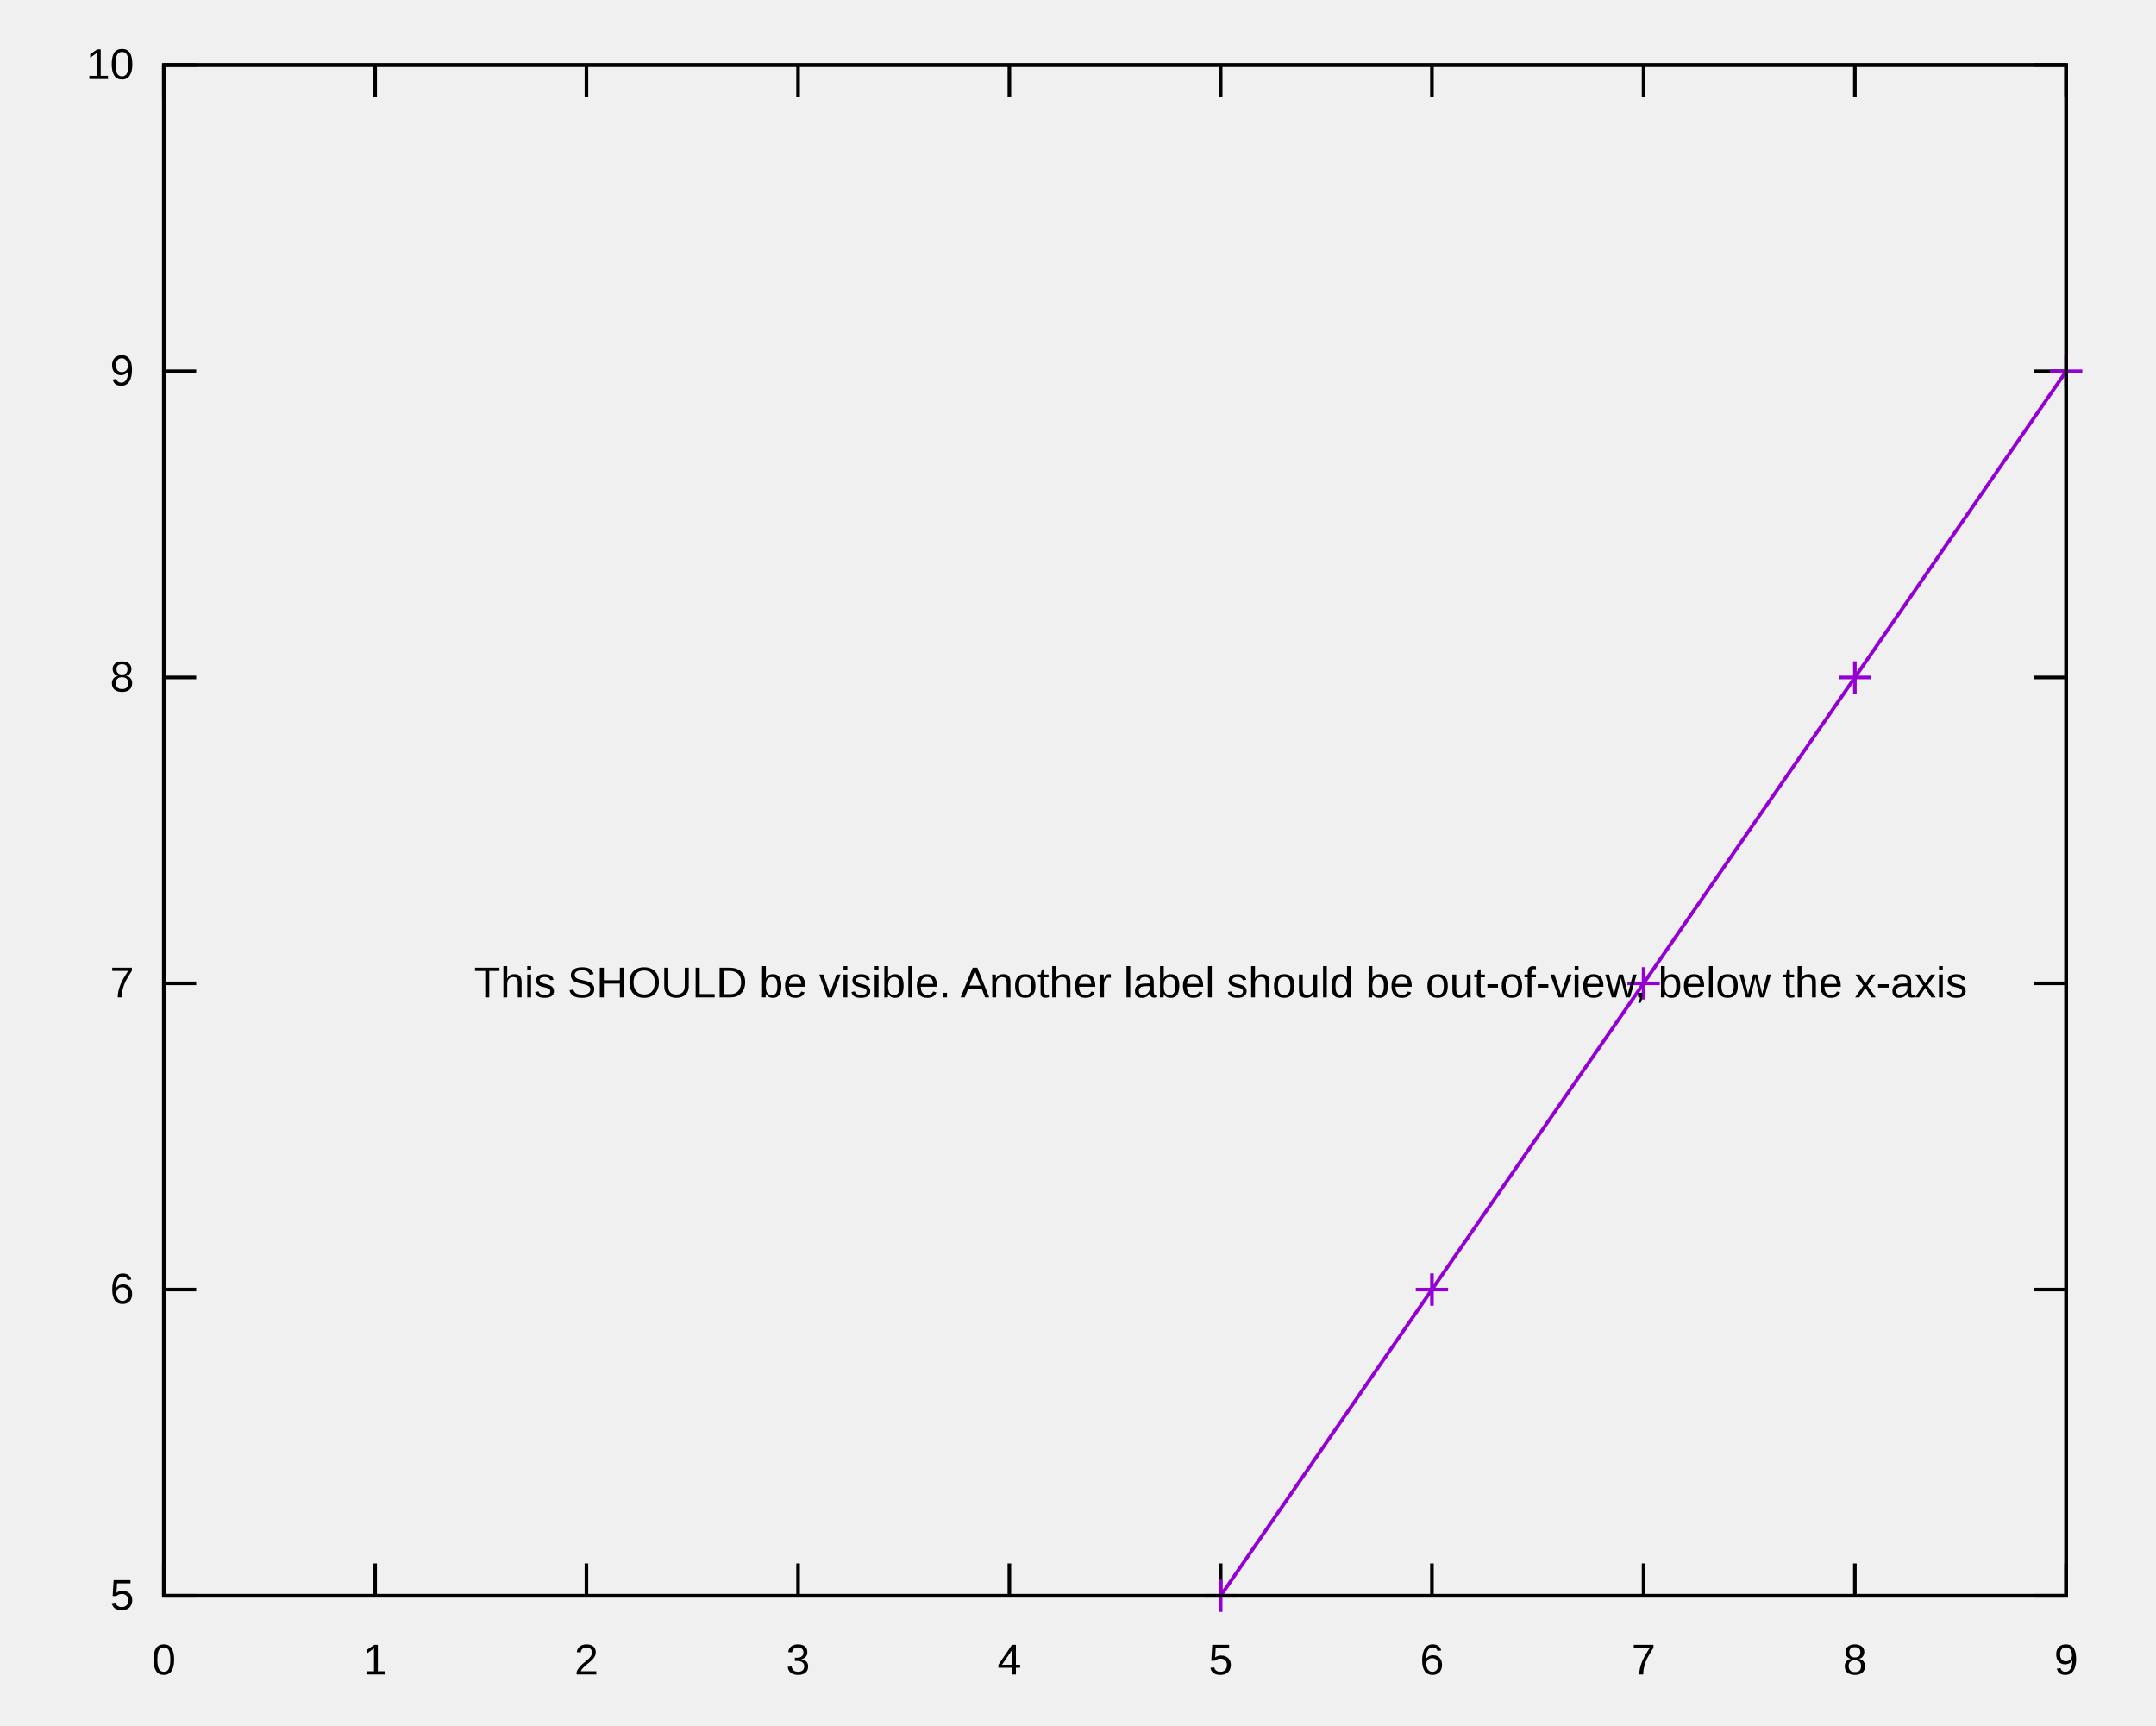
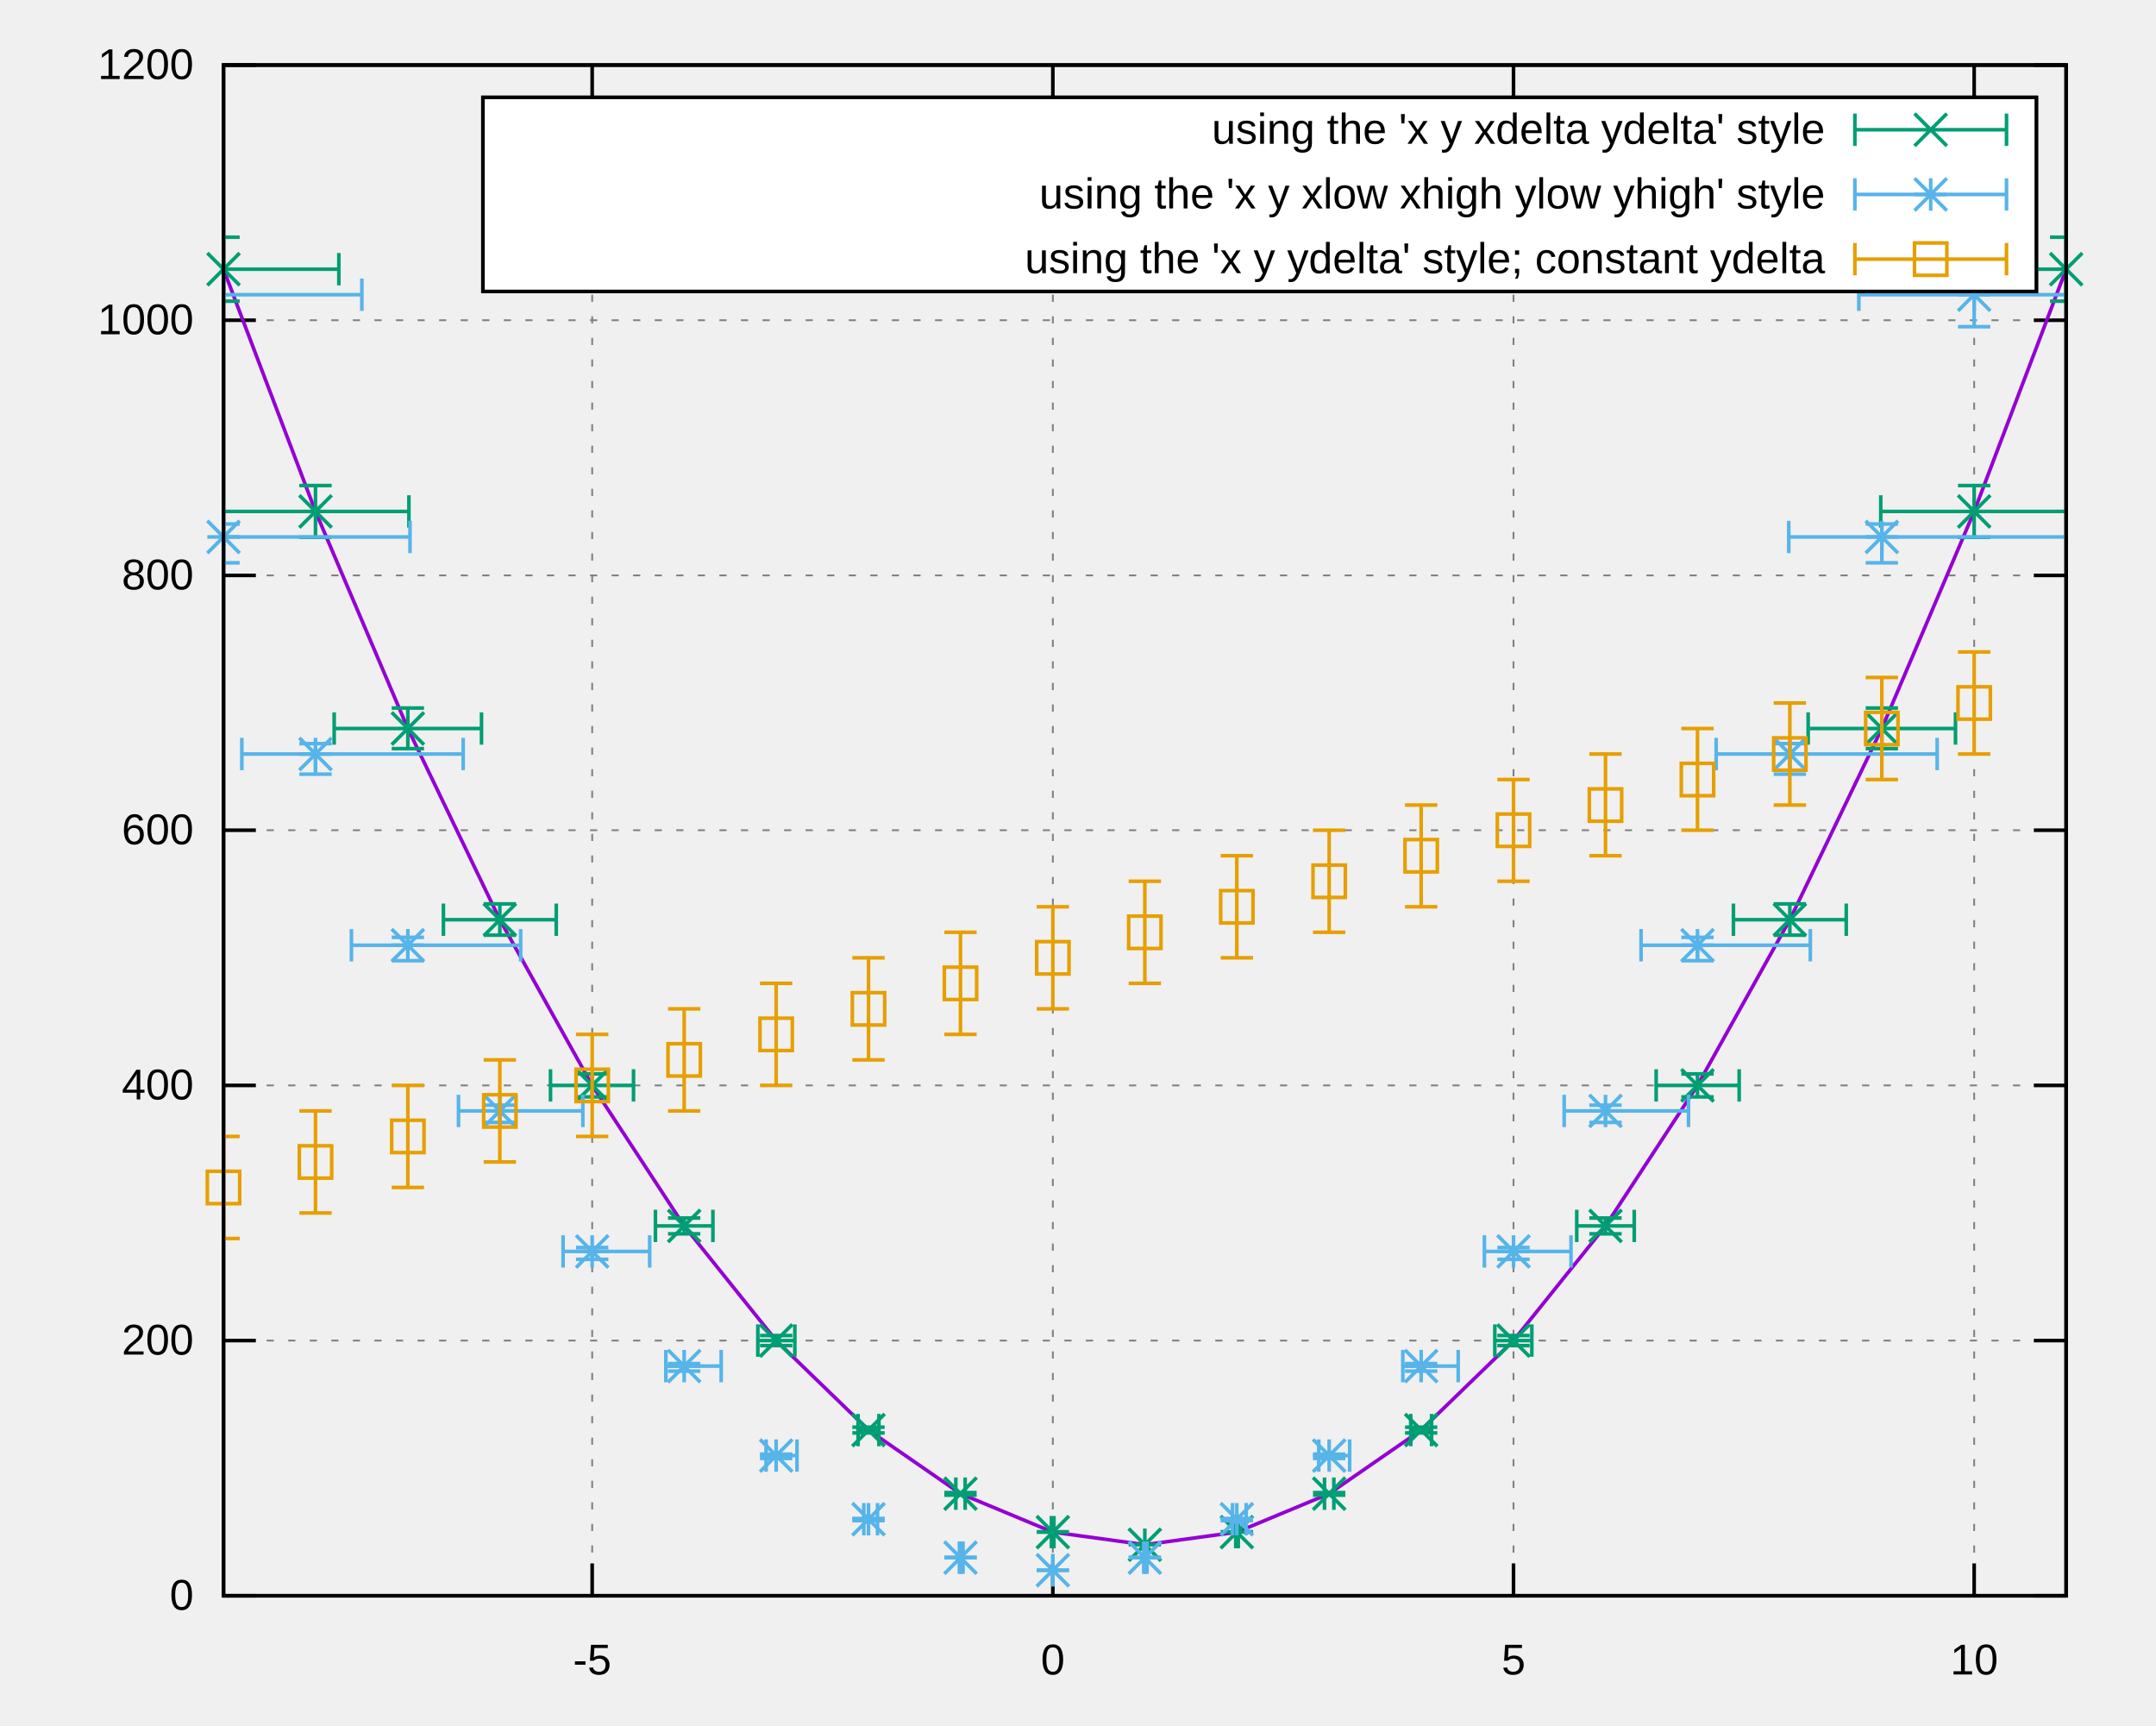
<svg xmlns="http://www.w3.org/2000/svg" xmlns:xlink="http://www.w3.org/1999/xlink" width="600" height="480" viewBox="0 0 600 480">
  <g id="gnuplot_canvas">
    <rect x="0" y="0" width="600" height="480" fill="none" />
    <defs>
      <circle id="gpDot" r="0.5" stroke-width="0.5" stroke="currentColor" />
      <path id="gpPt0" stroke-width="0.222" stroke="currentColor" d="M-1,0 h2 M0,-1 v2" />
      <path id="gpPt1" stroke-width="0.222" stroke="currentColor" d="M-1,-1 L1,1 M1,-1 L-1,1" />
      <path id="gpPt2" stroke-width="0.222" stroke="currentColor" d="M-1,0 L1,0 M0,-1 L0,1 M-1,-1 L1,1 M-1,1 L1,-1" />
      <rect id="gpPt3" stroke-width="0.222" stroke="currentColor" x="-1" y="-1" width="2" height="2" />
      <rect id="gpPt4" stroke-width="0.222" stroke="currentColor" fill="currentColor" x="-1" y="-1" width="2" height="2" />
      <circle id="gpPt5" stroke-width="0.222" stroke="currentColor" cx="0" cy="0" r="1" />
      <use xlink:href="#gpPt5" id="gpPt6" fill="currentColor" stroke="none" />
      <path id="gpPt7" stroke-width="0.222" stroke="currentColor" d="M0,-1.33 L-1.33,0.67 L1.33,0.67 z" />
      <use xlink:href="#gpPt7" id="gpPt8" fill="currentColor" stroke="none" />
      <use xlink:href="#gpPt7" id="gpPt9" stroke="currentColor" transform="rotate(180)" />
      <use xlink:href="#gpPt9" id="gpPt10" fill="currentColor" stroke="none" />
      <use xlink:href="#gpPt3" id="gpPt11" stroke="currentColor" transform="rotate(45)" />
      <use xlink:href="#gpPt11" id="gpPt12" fill="currentColor" stroke="none" />
      <path id="gpPt13" stroke-width="0.222" stroke="currentColor" d="M0,1.330 L1.265,0.411 L0.782,-1.067 L-0.782,-1.076 L-1.265,0.411 z" />
      <use xlink:href="#gpPt13" id="gpPt14" fill="currentColor" stroke="none" />
      <filter id="textbox" filterUnits="objectBoundingBox" x="0" y="0" height="1" width="1">
        <feFlood flood-color="white" flood-opacity="1" result="bgnd" />
        <feComposite in="SourceGraphic" in2="bgnd" operator="atop" />
      </filter>
      <filter id="greybox" filterUnits="objectBoundingBox" x="0" y="0" height="1" width="1">
        <feFlood flood-color="lightgrey" flood-opacity="1" result="grey" />
        <feComposite in="SourceGraphic" in2="grey" operator="atop" />
      </filter>
    </defs>
    <g fill="none" color="white" stroke="black" stroke-width="1.00" stroke-linecap="butt" stroke-linejoin="miter">
</g>
    <g fill="none" color="black" stroke="currentColor" stroke-width="1.00" stroke-linecap="butt" stroke-linejoin="miter">
-       <path stroke="black" d="M45.6,444.0 L54.6,444.0 M575.0,444.0 L566.0,444.0  " />
-       <g transform="translate(37.3,447.9)" stroke="none" fill="black" font-family="Arial" font-size="12.00" text-anchor="end">
+ </g>
+     <g fill="none" color="black" stroke="black" stroke-width="0.50" stroke-linecap="butt" stroke-linejoin="miter">
+ </g>
+     <g fill="none" color="gray" stroke="currentColor" stroke-width="0.50" stroke-linecap="butt" stroke-linejoin="miter">
+       <path stroke="gray" stroke-dasharray="2,4" class="gridline" d="M62.2,444.0 L575.0,444.0  " />
+     </g>
+     <g fill="none" color="gray" stroke="gray" stroke-width="1.00" stroke-linecap="butt" stroke-linejoin="miter">
+ </g>
+     <g fill="none" color="black" stroke="currentColor" stroke-width="1.00" stroke-linecap="butt" stroke-linejoin="miter">
+       <path stroke="black" d="M62.2,444.0 L71.2,444.0 M575.0,444.0 L566.0,444.0  " />
+       <g transform="translate(53.9,447.9)" stroke="none" fill="black" font-family="Arial" font-size="12.00" text-anchor="end">
+         <text> 0</text>
+       </g>
+     </g>
+     <g fill="none" color="black" stroke="currentColor" stroke-width="1.00" stroke-linecap="butt" stroke-linejoin="miter">
+ </g>
+     <g fill="none" color="black" stroke="black" stroke-width="0.50" stroke-linecap="butt" stroke-linejoin="miter">
+ </g>
+     <g fill="none" color="gray" stroke="currentColor" stroke-width="0.50" stroke-linecap="butt" stroke-linejoin="miter">
+       <path stroke="gray" stroke-dasharray="2,4" class="gridline" d="M62.2,373.0 L575.0,373.0  " />
+     </g>
+     <g fill="none" color="gray" stroke="gray" stroke-width="1.00" stroke-linecap="butt" stroke-linejoin="miter">
+ </g>
+     <g fill="none" color="black" stroke="currentColor" stroke-width="1.00" stroke-linecap="butt" stroke-linejoin="miter">
+       <path stroke="black" d="M62.2,373.0 L71.2,373.0 M575.0,373.0 L566.0,373.0  " />
+       <g transform="translate(53.9,376.9)" stroke="none" fill="black" font-family="Arial" font-size="12.00" text-anchor="end">
+         <text> 200</text>
+       </g>
+     </g>
+     <g fill="none" color="black" stroke="currentColor" stroke-width="1.00" stroke-linecap="butt" stroke-linejoin="miter">
+ </g>
+     <g fill="none" color="black" stroke="black" stroke-width="0.50" stroke-linecap="butt" stroke-linejoin="miter">
+ </g>
+     <g fill="none" color="gray" stroke="currentColor" stroke-width="0.50" stroke-linecap="butt" stroke-linejoin="miter">
+       <path stroke="gray" stroke-dasharray="2,4" class="gridline" d="M62.2,302.0 L575.0,302.0  " />
+     </g>
+     <g fill="none" color="gray" stroke="gray" stroke-width="1.00" stroke-linecap="butt" stroke-linejoin="miter">
+ </g>
+     <g fill="none" color="black" stroke="currentColor" stroke-width="1.00" stroke-linecap="butt" stroke-linejoin="miter">
+       <path stroke="black" d="M62.2,302.0 L71.2,302.0 M575.0,302.0 L566.0,302.0  " />
+       <g transform="translate(53.9,305.9)" stroke="none" fill="black" font-family="Arial" font-size="12.00" text-anchor="end">
+         <text> 400</text>
+       </g>
+     </g>
+     <g fill="none" color="black" stroke="currentColor" stroke-width="1.00" stroke-linecap="butt" stroke-linejoin="miter">
+ </g>
+     <g fill="none" color="black" stroke="black" stroke-width="0.50" stroke-linecap="butt" stroke-linejoin="miter">
+ </g>
+     <g fill="none" color="gray" stroke="currentColor" stroke-width="0.50" stroke-linecap="butt" stroke-linejoin="miter">
+       <path stroke="gray" stroke-dasharray="2,4" class="gridline" d="M62.2,231.0 L575.0,231.0  " />
+     </g>
+     <g fill="none" color="gray" stroke="gray" stroke-width="1.00" stroke-linecap="butt" stroke-linejoin="miter">
+ </g>
+     <g fill="none" color="black" stroke="currentColor" stroke-width="1.00" stroke-linecap="butt" stroke-linejoin="miter">
+       <path stroke="black" d="M62.2,231.0 L71.2,231.0 M575.0,231.0 L566.0,231.0  " />
+       <g transform="translate(53.9,234.9)" stroke="none" fill="black" font-family="Arial" font-size="12.00" text-anchor="end">
+         <text> 600</text>
+       </g>
+     </g>
+     <g fill="none" color="black" stroke="currentColor" stroke-width="1.00" stroke-linecap="butt" stroke-linejoin="miter">
+ </g>
+     <g fill="none" color="black" stroke="black" stroke-width="0.50" stroke-linecap="butt" stroke-linejoin="miter">
+ </g>
+     <g fill="none" color="gray" stroke="currentColor" stroke-width="0.50" stroke-linecap="butt" stroke-linejoin="miter">
+       <path stroke="gray" stroke-dasharray="2,4" class="gridline" d="M62.2,160.1 L575.0,160.1  " />
+     </g>
+     <g fill="none" color="gray" stroke="gray" stroke-width="1.00" stroke-linecap="butt" stroke-linejoin="miter">
+ </g>
+     <g fill="none" color="black" stroke="currentColor" stroke-width="1.00" stroke-linecap="butt" stroke-linejoin="miter">
+       <path stroke="black" d="M62.2,160.1 L71.2,160.1 M575.0,160.1 L566.0,160.1  " />
+       <g transform="translate(53.9,164.0)" stroke="none" fill="black" font-family="Arial" font-size="12.00" text-anchor="end">
+         <text> 800</text>
+       </g>
+     </g>
+     <g fill="none" color="black" stroke="currentColor" stroke-width="1.00" stroke-linecap="butt" stroke-linejoin="miter">
+ </g>
+     <g fill="none" color="black" stroke="black" stroke-width="0.50" stroke-linecap="butt" stroke-linejoin="miter">
+ </g>
+     <g fill="none" color="gray" stroke="currentColor" stroke-width="0.50" stroke-linecap="butt" stroke-linejoin="miter">
+       <path stroke="gray" stroke-dasharray="2,4" class="gridline" d="M62.2,89.1 L575.0,89.1  " />
+     </g>
+     <g fill="none" color="gray" stroke="gray" stroke-width="1.00" stroke-linecap="butt" stroke-linejoin="miter">
+ </g>
+     <g fill="none" color="black" stroke="currentColor" stroke-width="1.00" stroke-linecap="butt" stroke-linejoin="miter">
+       <path stroke="black" d="M62.2,89.1 L71.2,89.1 M575.0,89.1 L566.0,89.1  " />
+       <g transform="translate(53.9,93.0)" stroke="none" fill="black" font-family="Arial" font-size="12.00" text-anchor="end">
+         <text> 1000</text>
+       </g>
+     </g>
+     <g fill="none" color="black" stroke="currentColor" stroke-width="1.00" stroke-linecap="butt" stroke-linejoin="miter">
+ </g>
+     <g fill="none" color="black" stroke="black" stroke-width="0.50" stroke-linecap="butt" stroke-linejoin="miter">
+ </g>
+     <g fill="none" color="gray" stroke="currentColor" stroke-width="0.50" stroke-linecap="butt" stroke-linejoin="miter">
+       <path stroke="gray" stroke-dasharray="2,4" class="gridline" d="M62.2,18.1 L575.0,18.1  " />
+     </g>
+     <g fill="none" color="gray" stroke="gray" stroke-width="1.00" stroke-linecap="butt" stroke-linejoin="miter">
+ </g>
+     <g fill="none" color="black" stroke="currentColor" stroke-width="1.00" stroke-linecap="butt" stroke-linejoin="miter">
+       <path stroke="black" d="M62.2,18.1 L71.2,18.1 M575.0,18.1 L566.0,18.1  " />
+       <g transform="translate(53.9,22.0)" stroke="none" fill="black" font-family="Arial" font-size="12.00" text-anchor="end">
+         <text> 1200</text>
+       </g>
+     </g>
+     <g fill="none" color="black" stroke="currentColor" stroke-width="1.00" stroke-linecap="butt" stroke-linejoin="miter">
+ </g>
+     <g fill="none" color="black" stroke="black" stroke-width="0.50" stroke-linecap="butt" stroke-linejoin="miter">
+ </g>
+     <g fill="none" color="gray" stroke="currentColor" stroke-width="0.50" stroke-linecap="butt" stroke-linejoin="miter">
+       <path stroke="gray" stroke-dasharray="2,4" class="gridline" d="M164.8,444.0 L164.8,81.1 M164.8,27.1 L164.8,18.1  " />
+     </g>
+     <g fill="none" color="gray" stroke="gray" stroke-width="1.00" stroke-linecap="butt" stroke-linejoin="miter">
+ </g>
+     <g fill="none" color="black" stroke="currentColor" stroke-width="1.00" stroke-linecap="butt" stroke-linejoin="miter">
+       <path stroke="black" d="M164.8,444.0 L164.8,435.0 M164.8,18.1 L164.8,27.1  " />
+       <g transform="translate(164.8,465.9)" stroke="none" fill="black" font-family="Arial" font-size="12.00" text-anchor="middle">
+         <text>-5</text>
+       </g>
+     </g>
+     <g fill="none" color="black" stroke="currentColor" stroke-width="1.00" stroke-linecap="butt" stroke-linejoin="miter">
+ </g>
+     <g fill="none" color="black" stroke="black" stroke-width="0.50" stroke-linecap="butt" stroke-linejoin="miter">
+ </g>
+     <g fill="none" color="gray" stroke="currentColor" stroke-width="0.50" stroke-linecap="butt" stroke-linejoin="miter">
+       <path stroke="gray" stroke-dasharray="2,4" class="gridline" d="M293.0,444.0 L293.0,81.1 M293.0,27.1 L293.0,18.1  " />
+     </g>
+     <g fill="none" color="gray" stroke="gray" stroke-width="1.00" stroke-linecap="butt" stroke-linejoin="miter">
+ </g>
+     <g fill="none" color="black" stroke="currentColor" stroke-width="1.00" stroke-linecap="butt" stroke-linejoin="miter">
+       <path stroke="black" d="M293.0,444.0 L293.0,435.0 M293.0,18.1 L293.0,27.1  " />
+       <g transform="translate(293.0,465.9)" stroke="none" fill="black" font-family="Arial" font-size="12.00" text-anchor="middle">
+         <text> 0</text>
+       </g>
+     </g>
+     <g fill="none" color="black" stroke="currentColor" stroke-width="1.00" stroke-linecap="butt" stroke-linejoin="miter">
+ </g>
+     <g fill="none" color="black" stroke="black" stroke-width="0.50" stroke-linecap="butt" stroke-linejoin="miter">
+ </g>
+     <g fill="none" color="gray" stroke="currentColor" stroke-width="0.50" stroke-linecap="butt" stroke-linejoin="miter">
+       <path stroke="gray" stroke-dasharray="2,4" class="gridline" d="M421.2,444.0 L421.2,81.1 M421.2,27.1 L421.2,18.1  " />
+     </g>
+     <g fill="none" color="gray" stroke="gray" stroke-width="1.00" stroke-linecap="butt" stroke-linejoin="miter">
+ </g>
+     <g fill="none" color="black" stroke="currentColor" stroke-width="1.00" stroke-linecap="butt" stroke-linejoin="miter">
+       <path stroke="black" d="M421.2,444.0 L421.2,435.0 M421.2,18.1 L421.2,27.1  " />
+       <g transform="translate(421.2,465.9)" stroke="none" fill="black" font-family="Arial" font-size="12.00" text-anchor="middle">
        <text> 5</text>
      </g>
    </g>
    <g fill="none" color="black" stroke="currentColor" stroke-width="1.00" stroke-linecap="butt" stroke-linejoin="miter">
-       <path stroke="black" d="M45.6,358.8 L54.6,358.8 M575.0,358.8 L566.0,358.8  " />
-       <g transform="translate(37.3,362.7)" stroke="none" fill="black" font-family="Arial" font-size="12.00" text-anchor="end">
-         <text> 6</text>
-       </g>
-     </g>
-     <g fill="none" color="black" stroke="currentColor" stroke-width="1.00" stroke-linecap="butt" stroke-linejoin="miter">
-       <path stroke="black" d="M45.6,273.6 L54.6,273.6 M575.0,273.6 L566.0,273.6  " />
-       <g transform="translate(37.3,277.5)" stroke="none" fill="black" font-family="Arial" font-size="12.00" text-anchor="end">
-         <text> 7</text>
-       </g>
-     </g>
-     <g fill="none" color="black" stroke="currentColor" stroke-width="1.00" stroke-linecap="butt" stroke-linejoin="miter">
-       <path stroke="black" d="M45.6,188.5 L54.6,188.5 M575.0,188.5 L566.0,188.5  " />
-       <g transform="translate(37.3,192.4)" stroke="none" fill="black" font-family="Arial" font-size="12.00" text-anchor="end">
-         <text> 8</text>
-       </g>
-     </g>
-     <g fill="none" color="black" stroke="currentColor" stroke-width="1.00" stroke-linecap="butt" stroke-linejoin="miter">
-       <path stroke="black" d="M45.6,103.3 L54.6,103.3 M575.0,103.3 L566.0,103.3  " />
-       <g transform="translate(37.3,107.2)" stroke="none" fill="black" font-family="Arial" font-size="12.00" text-anchor="end">
-         <text> 9</text>
-       </g>
-     </g>
-     <g fill="none" color="black" stroke="currentColor" stroke-width="1.00" stroke-linecap="butt" stroke-linejoin="miter">
-       <path stroke="black" d="M45.6,18.1 L54.6,18.1 M575.0,18.1 L566.0,18.1  " />
-       <g transform="translate(37.3,22.0)" stroke="none" fill="black" font-family="Arial" font-size="12.00" text-anchor="end">
+ </g>
+     <g fill="none" color="black" stroke="black" stroke-width="0.50" stroke-linecap="butt" stroke-linejoin="miter">
+ </g>
+     <g fill="none" color="gray" stroke="currentColor" stroke-width="0.50" stroke-linecap="butt" stroke-linejoin="miter">
+       <path stroke="gray" stroke-dasharray="2,4" class="gridline" d="M549.4,444.0 L549.4,81.1 M549.4,27.1 L549.4,18.1  " />
+     </g>
+     <g fill="none" color="gray" stroke="gray" stroke-width="1.00" stroke-linecap="butt" stroke-linejoin="miter">
+ </g>
+     <g fill="none" color="black" stroke="currentColor" stroke-width="1.00" stroke-linecap="butt" stroke-linejoin="miter">
+       <path stroke="black" d="M549.4,444.0 L549.4,435.0 M549.4,18.1 L549.4,27.1  " />
+       <g transform="translate(549.4,465.9)" stroke="none" fill="black" font-family="Arial" font-size="12.00" text-anchor="middle">
        <text> 10</text>
      </g>
    </g>
    <g fill="none" color="black" stroke="currentColor" stroke-width="1.00" stroke-linecap="butt" stroke-linejoin="miter">
-       <path stroke="black" d="M45.6,444.0 L45.6,435.0 M45.6,18.1 L45.6,27.1  " />
-       <g transform="translate(45.6,465.9)" stroke="none" fill="black" font-family="Arial" font-size="12.00" text-anchor="middle">
-         <text> 0</text>
-       </g>
-     </g>
-     <g fill="none" color="black" stroke="currentColor" stroke-width="1.00" stroke-linecap="butt" stroke-linejoin="miter">
-       <path stroke="black" d="M104.4,444.0 L104.4,435.0 M104.4,18.1 L104.4,27.1  " />
-       <g transform="translate(104.4,465.9)" stroke="none" fill="black" font-family="Arial" font-size="12.00" text-anchor="middle">
-         <text> 1</text>
-       </g>
-     </g>
-     <g fill="none" color="black" stroke="currentColor" stroke-width="1.00" stroke-linecap="butt" stroke-linejoin="miter">
-       <path stroke="black" d="M163.2,444.0 L163.2,435.0 M163.2,18.1 L163.2,27.1  " />
-       <g transform="translate(163.2,465.9)" stroke="none" fill="black" font-family="Arial" font-size="12.00" text-anchor="middle">
-         <text> 2</text>
-       </g>
-     </g>
-     <g fill="none" color="black" stroke="currentColor" stroke-width="1.00" stroke-linecap="butt" stroke-linejoin="miter">
-       <path stroke="black" d="M222.1,444.0 L222.1,435.0 M222.1,18.1 L222.1,27.1  " />
-       <g transform="translate(222.1,465.9)" stroke="none" fill="black" font-family="Arial" font-size="12.00" text-anchor="middle">
-         <text> 3</text>
-       </g>
-     </g>
-     <g fill="none" color="black" stroke="currentColor" stroke-width="1.00" stroke-linecap="butt" stroke-linejoin="miter">
-       <path stroke="black" d="M280.9,444.0 L280.9,435.0 M280.9,18.1 L280.9,27.1  " />
-       <g transform="translate(280.9,465.9)" stroke="none" fill="black" font-family="Arial" font-size="12.00" text-anchor="middle">
-         <text> 4</text>
-       </g>
-     </g>
-     <g fill="none" color="black" stroke="currentColor" stroke-width="1.00" stroke-linecap="butt" stroke-linejoin="miter">
-       <path stroke="black" d="M339.7,444.0 L339.7,435.0 M339.7,18.1 L339.7,27.1  " />
-       <g transform="translate(339.7,465.9)" stroke="none" fill="black" font-family="Arial" font-size="12.00" text-anchor="middle">
-         <text> 5</text>
-       </g>
-     </g>
-     <g fill="none" color="black" stroke="currentColor" stroke-width="1.00" stroke-linecap="butt" stroke-linejoin="miter">
-       <path stroke="black" d="M398.5,444.0 L398.5,435.0 M398.5,18.1 L398.5,27.1  " />
-       <g transform="translate(398.5,465.9)" stroke="none" fill="black" font-family="Arial" font-size="12.00" text-anchor="middle">
-         <text> 6</text>
-       </g>
-     </g>
-     <g fill="none" color="black" stroke="currentColor" stroke-width="1.00" stroke-linecap="butt" stroke-linejoin="miter">
-       <path stroke="black" d="M457.4,444.0 L457.4,435.0 M457.4,18.1 L457.4,27.1  " />
-       <g transform="translate(457.4,465.9)" stroke="none" fill="black" font-family="Arial" font-size="12.00" text-anchor="middle">
-         <text> 7</text>
-       </g>
-     </g>
-     <g fill="none" color="black" stroke="currentColor" stroke-width="1.00" stroke-linecap="butt" stroke-linejoin="miter">
-       <path stroke="black" d="M516.2,444.0 L516.2,435.0 M516.2,18.1 L516.2,27.1  " />
-       <g transform="translate(516.2,465.9)" stroke="none" fill="black" font-family="Arial" font-size="12.00" text-anchor="middle">
-         <text> 8</text>
-       </g>
-     </g>
-     <g fill="none" color="black" stroke="currentColor" stroke-width="1.00" stroke-linecap="butt" stroke-linejoin="miter">
-       <path stroke="black" d="M575.0,444.0 L575.0,435.0 M575.0,18.1 L575.0,27.1  " />
-       <g transform="translate(575.0,465.9)" stroke="none" fill="black" font-family="Arial" font-size="12.00" text-anchor="middle">
-         <text> 9</text>
-       </g>
-     </g>
-     <g fill="none" color="black" stroke="currentColor" stroke-width="1.00" stroke-linecap="butt" stroke-linejoin="miter">
- </g>
-     <g fill="none" color="black" stroke="currentColor" stroke-width="1.00" stroke-linecap="butt" stroke-linejoin="miter">
-       <path stroke="black" d="M45.6,18.1 L45.6,444.0 L575.0,444.0 L575.0,18.1 L45.6,18.1 Z  " />
-     </g>
-     <g fill="none" color="black" stroke="currentColor" stroke-width="1.00" stroke-linecap="butt" stroke-linejoin="miter">
- </g>
+ </g>
+     <g fill="none" color="black" stroke="currentColor" stroke-width="1.00" stroke-linecap="butt" stroke-linejoin="miter">
+       <path stroke="black" d="M62.2,18.1 L62.2,444.0 L575.0,444.0 L575.0,18.1 L62.2,18.1 Z  " />
+     </g>
+     <g fill="none" color="black" stroke="currentColor" stroke-width="1.00" stroke-linecap="butt" stroke-linejoin="miter">
+ </g>
+     <g fill="none" color="black" stroke="currentColor" stroke-width="1.00" stroke-linecap="butt" stroke-linejoin="miter">
+       <path stroke="black" d="M134.4,81.1 L134.4,27.1 L566.7,27.1 L566.7,81.1 L134.4,81.1 Z  " />
+     </g>
    <g id="gnuplot_plot_1">
      <g fill="none" color="black" stroke="currentColor" stroke-width="1.00" stroke-linecap="butt" stroke-linejoin="miter">
-         <path stroke="rgb(148,   0, 211)" d="M339.7,444.0 L398.5,358.8 L457.4,273.6 L516.2,188.5 L575.0,103.3  " />
-         <use xlink:href="#gpPt0" transform="translate(339.7,444.0) scale(4.50)" color="rgb(148,   0, 211)" />
-         <use xlink:href="#gpPt0" transform="translate(398.5,358.8) scale(4.50)" color="rgb(148,   0, 211)" />
-         <use xlink:href="#gpPt0" transform="translate(457.4,273.6) scale(4.50)" color="rgb(148,   0, 211)" />
-         <use xlink:href="#gpPt0" transform="translate(516.2,188.5) scale(4.50)" color="rgb(148,   0, 211)" />
-         <use xlink:href="#gpPt0" transform="translate(575.0,103.3) scale(4.50)" color="rgb(148,   0, 211)" />
+         <path stroke="rgb(148,   0, 211)" d="M62.2,74.9 L87.8,142.3 L113.5,202.7 L139.1,255.9 L164.8,302.0 L190.4,341.1 L216.0,373.0 L241.7,397.9   L267.3,415.6 L293.0,426.3 L318.6,429.8 L344.2,426.3 L369.9,415.6 L395.5,397.9 L421.2,373.0 L446.8,341.1   L472.4,302.0 L498.1,255.9 L523.7,202.7 L549.4,142.3 L575.0,74.9  " />
      </g>
    </g>
    <g id="gnuplot_plot_2">
      <g fill="none" color="black" stroke="currentColor" stroke-width="1.00" stroke-linecap="butt" stroke-linejoin="miter">
- </g>
+         <path stroke="rgb(  0, 158, 115)" d="M62.2,83.8 L62.2,66.0 M62.2,83.8 L66.7,83.8 M62.2,66.0 L66.7,66.0 M87.8,149.5 L87.8,135.1   M83.3,149.5 L92.3,149.5 M83.3,135.1 L92.3,135.1 M113.5,208.3 L113.5,197.0 M109.0,208.3 L118.0,208.3   M109.0,197.0 L118.0,197.0 M139.1,260.2 L139.1,251.5 M134.6,260.2 L143.6,260.2 M134.6,251.5 L143.6,251.5   M164.8,305.2 L164.8,298.8 M160.3,305.2 L169.3,305.2 M160.3,298.8 L169.3,298.8 M190.4,343.3 L190.4,338.9   M185.9,343.3 L194.9,343.3 M185.9,338.9 L194.9,338.9 M216.0,374.4 L216.0,371.6 M211.5,374.4 L220.5,374.4   M211.5,371.6 L220.5,371.6 M241.7,398.7 L241.7,397.1 M237.2,398.7 L246.2,398.7 M237.2,397.1 L246.2,397.1   M267.3,416.0 L267.3,415.3 M262.8,416.0 L271.8,416.0 M262.8,415.3 L271.8,415.3 M293.0,426.3 L293.0,426.2   M288.5,426.3 L297.5,426.3 M288.5,426.2 L297.5,426.2 M318.6,429.8 M314.1,429.8 L323.1,429.8 M314.1,429.8   L323.1,429.8 M344.2,426.3 L344.2,426.2 M339.7,426.3 L348.7,426.3 M339.7,426.2 L348.7,426.2 M369.9,416.0   L369.9,415.3 M365.4,416.0 L374.4,416.0 M365.4,415.3 L374.4,415.3 M395.5,398.7 L395.5,397.1 M391.0,398.7   L400.0,398.7 M391.0,397.1 L400.0,397.1 M421.2,374.4 L421.2,371.6 M416.7,374.4 L425.7,374.4 M416.7,371.6   L425.7,371.6 M446.8,343.3 L446.8,338.9 M442.3,343.3 L451.3,343.3 M442.3,338.9 L451.3,338.9 M472.4,305.2   L472.4,298.8 M467.9,305.2 L476.9,305.2 M467.9,298.8 L476.9,298.8 M498.1,260.2 L498.1,251.5 M493.6,260.2   L502.6,260.2 M493.6,251.5 L502.6,251.5 M523.7,208.3 L523.7,197.0 M519.2,208.3 L528.2,208.3 M519.2,197.0   L528.2,197.0 M549.4,149.5 L549.4,135.1 M544.9,149.5 L553.9,149.5 M544.9,135.1 L553.9,135.1 M575.0,83.8   L575.0,66.0 M570.5,83.8 L575.0,83.8 M570.5,66.0 L575.0,66.0 M62.2,74.9 L94.3,74.9 M94.3,79.4   L94.3,70.4 M62.2,142.3 L113.8,142.3 M113.8,146.8 L113.8,137.8 M93.0,202.7 L134.0,202.7 M93.0,207.2   L93.0,198.2 M134.0,207.2 L134.0,198.2 M123.4,255.9 L154.8,255.9 M123.4,260.4 L123.4,251.4 M154.8,260.4   L154.8,251.4 M153.2,302.0 L176.3,302.0 M153.2,306.5 L153.2,297.5 M176.3,306.5 L176.3,297.5 M182.4,341.1   L198.4,341.1 M182.4,345.6 L182.4,336.6 M198.4,345.6 L198.4,336.6 M210.9,373.0 L221.2,373.0 M210.9,377.5   L210.9,368.5 M221.2,377.5 L221.2,368.5 M238.8,397.9 L244.6,397.9 M238.8,402.4 L238.8,393.4 M244.6,402.4   L244.6,393.4 M266.0,415.6 L268.6,415.6 M266.0,420.1 L266.0,411.1 M268.6,420.1 L268.6,411.1 M292.6,426.3   L293.3,426.3 M292.6,430.8 L292.6,421.8 M293.3,430.8 L293.3,421.8 M318.6,429.8 M318.6,434.3 L318.6,425.3   M318.6,434.3 L318.6,425.3 M343.9,426.3 L344.6,426.3 M343.9,430.8 L343.9,421.8 M344.6,430.8 L344.6,421.8   M368.6,415.6 L371.2,415.6 M368.6,420.1 L368.6,411.1 M371.2,420.1 L371.2,411.1 M392.6,397.9 L398.4,397.9   M392.6,402.4 L392.6,393.4 M398.4,402.4 L398.4,393.4 M416.0,373.0 L426.3,373.0 M416.0,377.5 L416.0,368.5   M426.3,377.5 L426.3,368.5 M438.8,341.1 L454.8,341.1 M438.8,345.6 L438.8,336.6 M454.8,345.6 L454.8,336.6   M460.9,302.0 L484.0,302.0 M460.9,306.5 L460.9,297.5 M484.0,306.5 L484.0,297.5 M482.4,255.9 L513.8,255.9   M482.4,260.4 L482.4,251.4 M513.8,260.4 L513.8,251.4 M503.2,202.7 L544.2,202.7 M503.2,207.2 L503.2,198.2   M544.2,207.2 L544.2,198.2 M523.4,142.3 L575.0,142.3 M523.4,146.8 L523.4,137.8 M543.0,74.9 L575.0,74.9   M543.0,79.4 L543.0,70.4  " />
+         <use xlink:href="#gpPt1" transform="translate(62.2,74.9) scale(4.50)" color="rgb(  0, 158, 115)" />
+         <use xlink:href="#gpPt1" transform="translate(87.8,142.3) scale(4.50)" color="rgb(  0, 158, 115)" />
+         <use xlink:href="#gpPt1" transform="translate(113.5,202.7) scale(4.50)" color="rgb(  0, 158, 115)" />
+         <use xlink:href="#gpPt1" transform="translate(139.1,255.9) scale(4.50)" color="rgb(  0, 158, 115)" />
+         <use xlink:href="#gpPt1" transform="translate(164.8,302.0) scale(4.50)" color="rgb(  0, 158, 115)" />
+         <use xlink:href="#gpPt1" transform="translate(190.4,341.1) scale(4.50)" color="rgb(  0, 158, 115)" />
+         <use xlink:href="#gpPt1" transform="translate(216.0,373.0) scale(4.50)" color="rgb(  0, 158, 115)" />
+         <use xlink:href="#gpPt1" transform="translate(241.7,397.9) scale(4.50)" color="rgb(  0, 158, 115)" />
+         <use xlink:href="#gpPt1" transform="translate(267.3,415.6) scale(4.50)" color="rgb(  0, 158, 115)" />
+         <use xlink:href="#gpPt1" transform="translate(293.0,426.3) scale(4.50)" color="rgb(  0, 158, 115)" />
+         <use xlink:href="#gpPt1" transform="translate(318.6,429.8) scale(4.50)" color="rgb(  0, 158, 115)" />
+         <use xlink:href="#gpPt1" transform="translate(344.2,426.3) scale(4.50)" color="rgb(  0, 158, 115)" />
+         <use xlink:href="#gpPt1" transform="translate(369.9,415.6) scale(4.50)" color="rgb(  0, 158, 115)" />
+         <use xlink:href="#gpPt1" transform="translate(395.5,397.9) scale(4.50)" color="rgb(  0, 158, 115)" />
+         <use xlink:href="#gpPt1" transform="translate(421.2,373.0) scale(4.50)" color="rgb(  0, 158, 115)" />
+         <use xlink:href="#gpPt1" transform="translate(446.8,341.1) scale(4.50)" color="rgb(  0, 158, 115)" />
+         <use xlink:href="#gpPt1" transform="translate(472.4,302.0) scale(4.50)" color="rgb(  0, 158, 115)" />
+         <use xlink:href="#gpPt1" transform="translate(498.1,255.9) scale(4.50)" color="rgb(  0, 158, 115)" />
+         <use xlink:href="#gpPt1" transform="translate(523.7,202.7) scale(4.50)" color="rgb(  0, 158, 115)" />
+         <use xlink:href="#gpPt1" transform="translate(549.4,142.3) scale(4.50)" color="rgb(  0, 158, 115)" />
+         <use xlink:href="#gpPt1" transform="translate(575.0,74.9) scale(4.50)" color="rgb(  0, 158, 115)" />
+       </g>
    </g>
    <g id="gnuplot_plot_3">
      <g fill="none" color="black" stroke="currentColor" stroke-width="1.00" stroke-linecap="butt" stroke-linejoin="miter">
-         <g transform="translate(339.7,277.5)" stroke="none" fill="black" font-family="Arial" font-size="12.00" text-anchor="middle">
-           <text>This SHOULD be visible. Another label should be out-of-view, below the x-axis</text>
+         <path stroke="rgb( 86, 180, 233)" d="M62.2,156.6 L62.2,145.8 M62.2,156.6 L66.7,156.6 M62.2,145.8 L66.7,145.8 M87.8,215.4 L87.8,206.9   M83.3,215.4 L92.3,215.4 M83.3,206.9 L92.3,206.9 M113.5,267.3 L113.5,260.8 M109.0,267.3 L118.0,267.3   M109.0,260.8 L118.0,260.8 M139.1,312.3 L139.1,307.5 M134.6,312.3 L143.6,312.3 M134.6,307.5 L143.6,307.5   M164.8,350.4 L164.8,347.1 M160.3,350.4 L169.3,350.4 M160.3,347.1 L169.3,347.1 M190.4,381.5 L190.4,379.4   M185.9,381.5 L194.9,381.5 M185.9,379.4 L194.9,379.4 M216.0,405.8 L216.0,404.6 M211.5,405.8 L220.5,405.8   M211.5,404.6 L220.5,404.6 M241.7,423.1 L241.7,422.5 M237.2,423.1 L246.2,423.1 M237.2,422.5 L246.2,422.5   M267.3,433.4 L267.3,433.3 M262.8,433.4 L271.8,433.4 M262.8,433.3 L271.8,433.3 M293.0,436.9 M288.5,436.9   L297.5,436.9 M288.5,436.9 L297.5,436.9 M318.6,433.4 L318.6,433.3 M314.1,433.4 L323.1,433.4 M314.1,433.3   L323.1,433.3 M344.2,423.1 L344.2,422.5 M339.7,423.1 L348.7,423.1 M339.7,422.5 L348.7,422.5 M369.9,405.8   L369.9,404.6 M365.4,405.8 L374.4,405.8 M365.4,404.6 L374.4,404.6 M395.5,381.5 L395.5,379.4 M391.0,381.5   L400.0,381.5 M391.0,379.4 L400.0,379.4 M421.2,350.4 L421.2,347.1 M416.7,350.4 L425.7,350.4 M416.7,347.1   L425.7,347.1 M446.8,312.3 L446.8,307.5 M442.3,312.3 L451.3,312.3 M442.3,307.5 L451.3,307.5 M472.4,267.3   L472.4,260.8 M467.9,267.3 L476.9,267.3 M467.9,260.8 L476.9,260.8 M498.1,215.4 L498.1,206.9 M493.6,215.4   L502.6,215.4 M493.6,206.9 L502.6,206.9 M523.7,156.6 L523.7,145.8 M519.2,156.6 L528.2,156.6 M519.2,145.8   L528.2,145.8 M549.4,90.9 L549.4,77.5 M544.9,90.9 L553.9,90.9 M544.9,77.5 L553.9,77.5 M62.2,82.0   L100.7,82.0 M100.7,86.5 L100.7,77.5 M62.2,149.4 L114.1,149.4 M114.1,153.9 L114.1,144.9 M67.3,209.8   L128.9,209.8 M67.3,214.3 L67.3,205.3 M128.9,214.3 L128.9,205.3 M97.8,263.0 L144.9,263.0 M97.8,267.5   L97.8,258.5 M144.9,267.5 L144.9,258.5 M127.6,309.1 L162.2,309.1 M127.6,313.6 L127.6,304.6 M162.2,313.6   L162.2,304.6 M156.7,348.2 L180.8,348.2 M156.7,352.7 L156.7,343.7 M180.8,352.7 L180.8,343.7 M185.3,380.1   L200.7,380.1 M185.3,384.6 L185.3,375.6 M200.7,384.6 L200.7,375.6 M213.2,405.0 L221.8,405.0 M213.2,409.5   L213.2,400.5 M221.8,409.5 L221.8,400.5 M240.4,422.7 L244.2,422.7 M240.4,427.2 L240.4,418.2 M244.2,427.2   L244.2,418.2 M267.0,433.4 L268.0,433.4 M267.0,437.9 L267.0,428.9 M268.0,437.9 L268.0,428.9 M293.0,436.9   M293.0,441.4 L293.0,432.4 M293.0,441.4 L293.0,432.4 M318.3,433.4 L319.2,433.4 M318.3,437.9 L318.3,428.9   M319.2,437.9 L319.2,428.9 M343.0,422.7 L346.8,422.7 M343.0,427.2 L343.0,418.2 M346.8,427.2 L346.8,418.2   M367.0,405.0 L375.6,405.0 M367.0,409.5 L367.0,400.5 M375.6,409.5 L375.6,400.5 M390.4,380.1 L405.8,380.1   M390.4,384.6 L390.4,375.6 M405.8,384.6 L405.8,375.6 M413.1,348.2 L437.2,348.2 M413.1,352.7 L413.1,343.7   M437.2,352.7 L437.2,343.7 M435.3,309.1 L469.9,309.1 M435.3,313.6 L435.3,304.6 M469.9,313.6 L469.9,304.6   M456.7,263.0 L503.8,263.0 M456.7,267.5 L456.7,258.5 M503.8,267.5 L503.8,258.5 M477.6,209.8 L539.1,209.8   M477.6,214.3 L477.6,205.3 M539.1,214.3 L539.1,205.3 M497.8,149.4 L575.0,149.4 M497.8,153.9 L497.8,144.9   M517.3,82.0 L575.0,82.0 M517.3,86.5 L517.3,77.5  " />
+         <use xlink:href="#gpPt2" transform="translate(62.2,149.4) scale(4.50)" color="rgb( 86, 180, 233)" />
+         <use xlink:href="#gpPt2" transform="translate(87.8,209.8) scale(4.50)" color="rgb( 86, 180, 233)" />
+         <use xlink:href="#gpPt2" transform="translate(113.5,263.0) scale(4.50)" color="rgb( 86, 180, 233)" />
+         <use xlink:href="#gpPt2" transform="translate(139.1,309.1) scale(4.50)" color="rgb( 86, 180, 233)" />
+         <use xlink:href="#gpPt2" transform="translate(164.8,348.2) scale(4.50)" color="rgb( 86, 180, 233)" />
+         <use xlink:href="#gpPt2" transform="translate(190.4,380.1) scale(4.50)" color="rgb( 86, 180, 233)" />
+         <use xlink:href="#gpPt2" transform="translate(216.0,405.0) scale(4.50)" color="rgb( 86, 180, 233)" />
+         <use xlink:href="#gpPt2" transform="translate(241.7,422.7) scale(4.50)" color="rgb( 86, 180, 233)" />
+         <use xlink:href="#gpPt2" transform="translate(267.3,433.4) scale(4.50)" color="rgb( 86, 180, 233)" />
+         <use xlink:href="#gpPt2" transform="translate(293.0,436.9) scale(4.50)" color="rgb( 86, 180, 233)" />
+         <use xlink:href="#gpPt2" transform="translate(318.6,433.4) scale(4.50)" color="rgb( 86, 180, 233)" />
+         <use xlink:href="#gpPt2" transform="translate(344.2,422.7) scale(4.50)" color="rgb( 86, 180, 233)" />
+         <use xlink:href="#gpPt2" transform="translate(369.9,405.0) scale(4.50)" color="rgb( 86, 180, 233)" />
+         <use xlink:href="#gpPt2" transform="translate(395.5,380.1) scale(4.50)" color="rgb( 86, 180, 233)" />
+         <use xlink:href="#gpPt2" transform="translate(421.2,348.2) scale(4.50)" color="rgb( 86, 180, 233)" />
+         <use xlink:href="#gpPt2" transform="translate(446.8,309.1) scale(4.50)" color="rgb( 86, 180, 233)" />
+         <use xlink:href="#gpPt2" transform="translate(472.4,263.0) scale(4.50)" color="rgb( 86, 180, 233)" />
+         <use xlink:href="#gpPt2" transform="translate(498.1,209.8) scale(4.50)" color="rgb( 86, 180, 233)" />
+         <use xlink:href="#gpPt2" transform="translate(523.7,149.4) scale(4.50)" color="rgb( 86, 180, 233)" />
+         <use xlink:href="#gpPt2" transform="translate(549.4,82.0) scale(4.50)" color="rgb( 86, 180, 233)" />
+       </g>
+     </g>
+     <g id="gnuplot_plot_4">
+       <g fill="none" color="black" stroke="currentColor" stroke-width="1.00" stroke-linecap="butt" stroke-linejoin="miter">
+         <path stroke="rgb(230, 159,   0)" d="M62.2,344.6 L62.2,316.2 M62.2,344.6 L66.7,344.6 M62.2,316.2 L66.7,316.2 M87.8,337.5 L87.8,309.1   M83.3,337.5 L92.3,337.5 M83.3,309.1 L92.3,309.1 M113.5,330.4 L113.5,302.0 M109.0,330.4 L118.0,330.4   M109.0,302.0 L118.0,302.0 M139.1,323.3 L139.1,294.9 M134.6,323.3 L143.6,323.3 M134.6,294.9 L143.6,294.9   M164.8,316.2 L164.8,287.8 M160.3,316.2 L169.3,316.2 M160.3,287.8 L169.3,287.8 M190.4,309.1 L190.4,280.7   M185.9,309.1 L194.9,309.1 M185.9,280.7 L194.9,280.7 M216.0,302.0 L216.0,273.6 M211.5,302.0 L220.5,302.0   M211.5,273.6 L220.5,273.6 M241.7,294.9 L241.7,266.5 M237.2,294.9 L246.2,294.9 M237.2,266.5 L246.2,266.5   M267.3,287.8 L267.3,259.4 M262.8,287.8 L271.8,287.8 M262.8,259.4 L271.8,259.4 M293.0,280.7 L293.0,252.3   M288.5,280.7 L297.5,280.7 M288.5,252.3 L297.5,252.3 M318.6,273.6 L318.6,245.2 M314.1,273.6 L323.1,273.6   M314.1,245.2 L323.1,245.2 M344.2,266.5 L344.2,238.1 M339.7,266.5 L348.7,266.5 M339.7,238.1 L348.7,238.1   M369.9,259.4 L369.9,231.0 M365.4,259.4 L374.4,259.4 M365.4,231.0 L374.4,231.0 M395.5,252.3 L395.5,224.0   M391.0,252.3 L400.0,252.3 M391.0,224.0 L400.0,224.0 M421.2,245.2 L421.2,216.9 M416.7,245.2 L425.7,245.2   M416.7,216.9 L425.7,216.9 M446.8,238.1 L446.8,209.8 M442.3,238.1 L451.3,238.1 M442.3,209.8 L451.3,209.8   M472.4,231.0 L472.4,202.7 M467.9,231.0 L476.9,231.0 M467.9,202.7 L476.9,202.7 M498.1,224.0 L498.1,195.6   M493.6,224.0 L502.6,224.0 M493.6,195.6 L502.6,195.6 M523.7,216.9 L523.7,188.5 M519.2,216.9 L528.2,216.9   M519.2,188.5 L528.2,188.5 M549.4,209.8 L549.4,181.4 M544.9,209.8 L553.9,209.8 M544.9,181.4 L553.9,181.4    " />
+         <use xlink:href="#gpPt3" transform="translate(62.2,330.4) scale(4.50)" color="rgb(230, 159,   0)" />
+         <use xlink:href="#gpPt3" transform="translate(87.8,323.3) scale(4.50)" color="rgb(230, 159,   0)" />
+         <use xlink:href="#gpPt3" transform="translate(113.5,316.2) scale(4.50)" color="rgb(230, 159,   0)" />
+         <use xlink:href="#gpPt3" transform="translate(139.1,309.1) scale(4.50)" color="rgb(230, 159,   0)" />
+         <use xlink:href="#gpPt3" transform="translate(164.8,302.0) scale(4.50)" color="rgb(230, 159,   0)" />
+         <use xlink:href="#gpPt3" transform="translate(190.4,294.9) scale(4.50)" color="rgb(230, 159,   0)" />
+         <use xlink:href="#gpPt3" transform="translate(216.0,287.8) scale(4.50)" color="rgb(230, 159,   0)" />
+         <use xlink:href="#gpPt3" transform="translate(241.7,280.7) scale(4.50)" color="rgb(230, 159,   0)" />
+         <use xlink:href="#gpPt3" transform="translate(267.3,273.6) scale(4.50)" color="rgb(230, 159,   0)" />
+         <use xlink:href="#gpPt3" transform="translate(293.0,266.5) scale(4.50)" color="rgb(230, 159,   0)" />
+         <use xlink:href="#gpPt3" transform="translate(318.6,259.4) scale(4.50)" color="rgb(230, 159,   0)" />
+         <use xlink:href="#gpPt3" transform="translate(344.2,252.3) scale(4.50)" color="rgb(230, 159,   0)" />
+         <use xlink:href="#gpPt3" transform="translate(369.9,245.2) scale(4.50)" color="rgb(230, 159,   0)" />
+         <use xlink:href="#gpPt3" transform="translate(395.5,238.1) scale(4.50)" color="rgb(230, 159,   0)" />
+         <use xlink:href="#gpPt3" transform="translate(421.2,231.0) scale(4.50)" color="rgb(230, 159,   0)" />
+         <use xlink:href="#gpPt3" transform="translate(446.8,224.0) scale(4.50)" color="rgb(230, 159,   0)" />
+         <use xlink:href="#gpPt3" transform="translate(472.4,216.9) scale(4.50)" color="rgb(230, 159,   0)" />
+         <use xlink:href="#gpPt3" transform="translate(498.1,209.8) scale(4.50)" color="rgb(230, 159,   0)" />
+         <use xlink:href="#gpPt3" transform="translate(523.7,202.7) scale(4.50)" color="rgb(230, 159,   0)" />
+         <use xlink:href="#gpPt3" transform="translate(549.4,195.6) scale(4.50)" color="rgb(230, 159,   0)" />
+       </g>
+     </g>
+     <g stroke="none" shape-rendering="crispEdges">
+       <polygon fill="white" points="134.4,81.1 566.7,81.1 566.7,27.1 134.4,27.1 " />
+     </g>
+     <g fill="none" color="black" stroke="currentColor" stroke-width="1.00" stroke-linecap="butt" stroke-linejoin="miter">
+       <path stroke="black" d="M134.4,81.1 L134.4,27.1 L566.7,27.1 L566.7,81.1 L134.4,81.1 Z  " />
+     </g>
+     <g id="gnuplot_plot_1">
+       <g fill="none" color="black" stroke="currentColor" stroke-width="1.00" stroke-linecap="butt" stroke-linejoin="miter">
+ </g>
+     </g>
+     <g id="gnuplot_plot_2">
+       <g fill="none" color="black" stroke="currentColor" stroke-width="1.00" stroke-linecap="butt" stroke-linejoin="miter">
+         <g transform="translate(507.9,40.0)" stroke="none" fill="black" font-family="Arial" font-size="12.00" text-anchor="end">
+           <text>using the 'x y xdelta ydelta' style</text>
        </g>
      </g>
-     </g>
-     <g fill="none" color="white" stroke="black" stroke-width="2.00" stroke-linecap="butt" stroke-linejoin="miter">
+       <g fill="none" color="black" stroke="currentColor" stroke-width="1.00" stroke-linecap="butt" stroke-linejoin="miter">
+         <path stroke="rgb(  0, 158, 115)" d="M516.2,36.1 L558.4,36.1 M516.2,31.6 L516.2,40.6 M558.4,31.6 L558.4,40.6  " />
+         <use xlink:href="#gpPt1" transform="translate(537.3,36.1) scale(4.50)" color="rgb(  0, 158, 115)" />
+       </g>
+     </g>
+     <g id="gnuplot_plot_3">
+       <g fill="none" color="black" stroke="currentColor" stroke-width="1.00" stroke-linecap="butt" stroke-linejoin="miter">
+         <g transform="translate(507.9,58.0)" stroke="none" fill="black" font-family="Arial" font-size="12.00" text-anchor="end">
+           <text>using the 'x y xlow xhigh ylow yhigh' style</text>
+         </g>
+       </g>
+       <g fill="none" color="black" stroke="currentColor" stroke-width="1.00" stroke-linecap="butt" stroke-linejoin="miter">
+         <path stroke="rgb( 86, 180, 233)" d="M516.2,54.1 L558.4,54.1 M516.2,49.6 L516.2,58.6 M558.4,49.6 L558.4,58.6  " />
+         <use xlink:href="#gpPt2" transform="translate(537.3,54.1) scale(4.50)" color="rgb( 86, 180, 233)" />
+       </g>
+     </g>
+     <g id="gnuplot_plot_4">
+       <g fill="none" color="black" stroke="currentColor" stroke-width="1.00" stroke-linecap="butt" stroke-linejoin="miter">
+         <g transform="translate(507.9,76.0)" stroke="none" fill="black" font-family="Arial" font-size="12.00" text-anchor="end">
+           <text>using the 'x y ydelta' style; constant ydelta</text>
+         </g>
+       </g>
+       <g fill="none" color="black" stroke="currentColor" stroke-width="1.00" stroke-linecap="butt" stroke-linejoin="miter">
+         <path stroke="rgb(230, 159,   0)" d="M516.2,72.1 L558.4,72.1 M516.2,67.6 L516.2,76.6 M558.4,67.6 L558.4,76.6  " />
+         <use xlink:href="#gpPt3" transform="translate(537.3,72.1) scale(4.50)" color="rgb(230, 159,   0)" />
+       </g>
+     </g>
+     <g fill="none" color="white" stroke="rgb(230, 159,   0)" stroke-width="2.00" stroke-linecap="butt" stroke-linejoin="miter">
</g>
    <g fill="none" color="black" stroke="currentColor" stroke-width="2.00" stroke-linecap="butt" stroke-linejoin="miter">
</g>
    <g fill="none" color="black" stroke="black" stroke-width="1.00" stroke-linecap="butt" stroke-linejoin="miter">
</g>
    <g fill="none" color="black" stroke="currentColor" stroke-width="1.00" stroke-linecap="butt" stroke-linejoin="miter">
-       <path stroke="black" d="M45.6,18.1 L45.6,444.0 L575.0,444.0 L575.0,18.1 L45.6,18.1 Z  " />
+       <path stroke="black" d="M62.2,18.1 L62.2,444.0 L575.0,444.0 L575.0,18.1 L62.2,18.1 Z  " />
    </g>
    <g fill="none" color="black" stroke="currentColor" stroke-width="1.00" stroke-linecap="butt" stroke-linejoin="miter">
</g>
  </g>
</svg>
